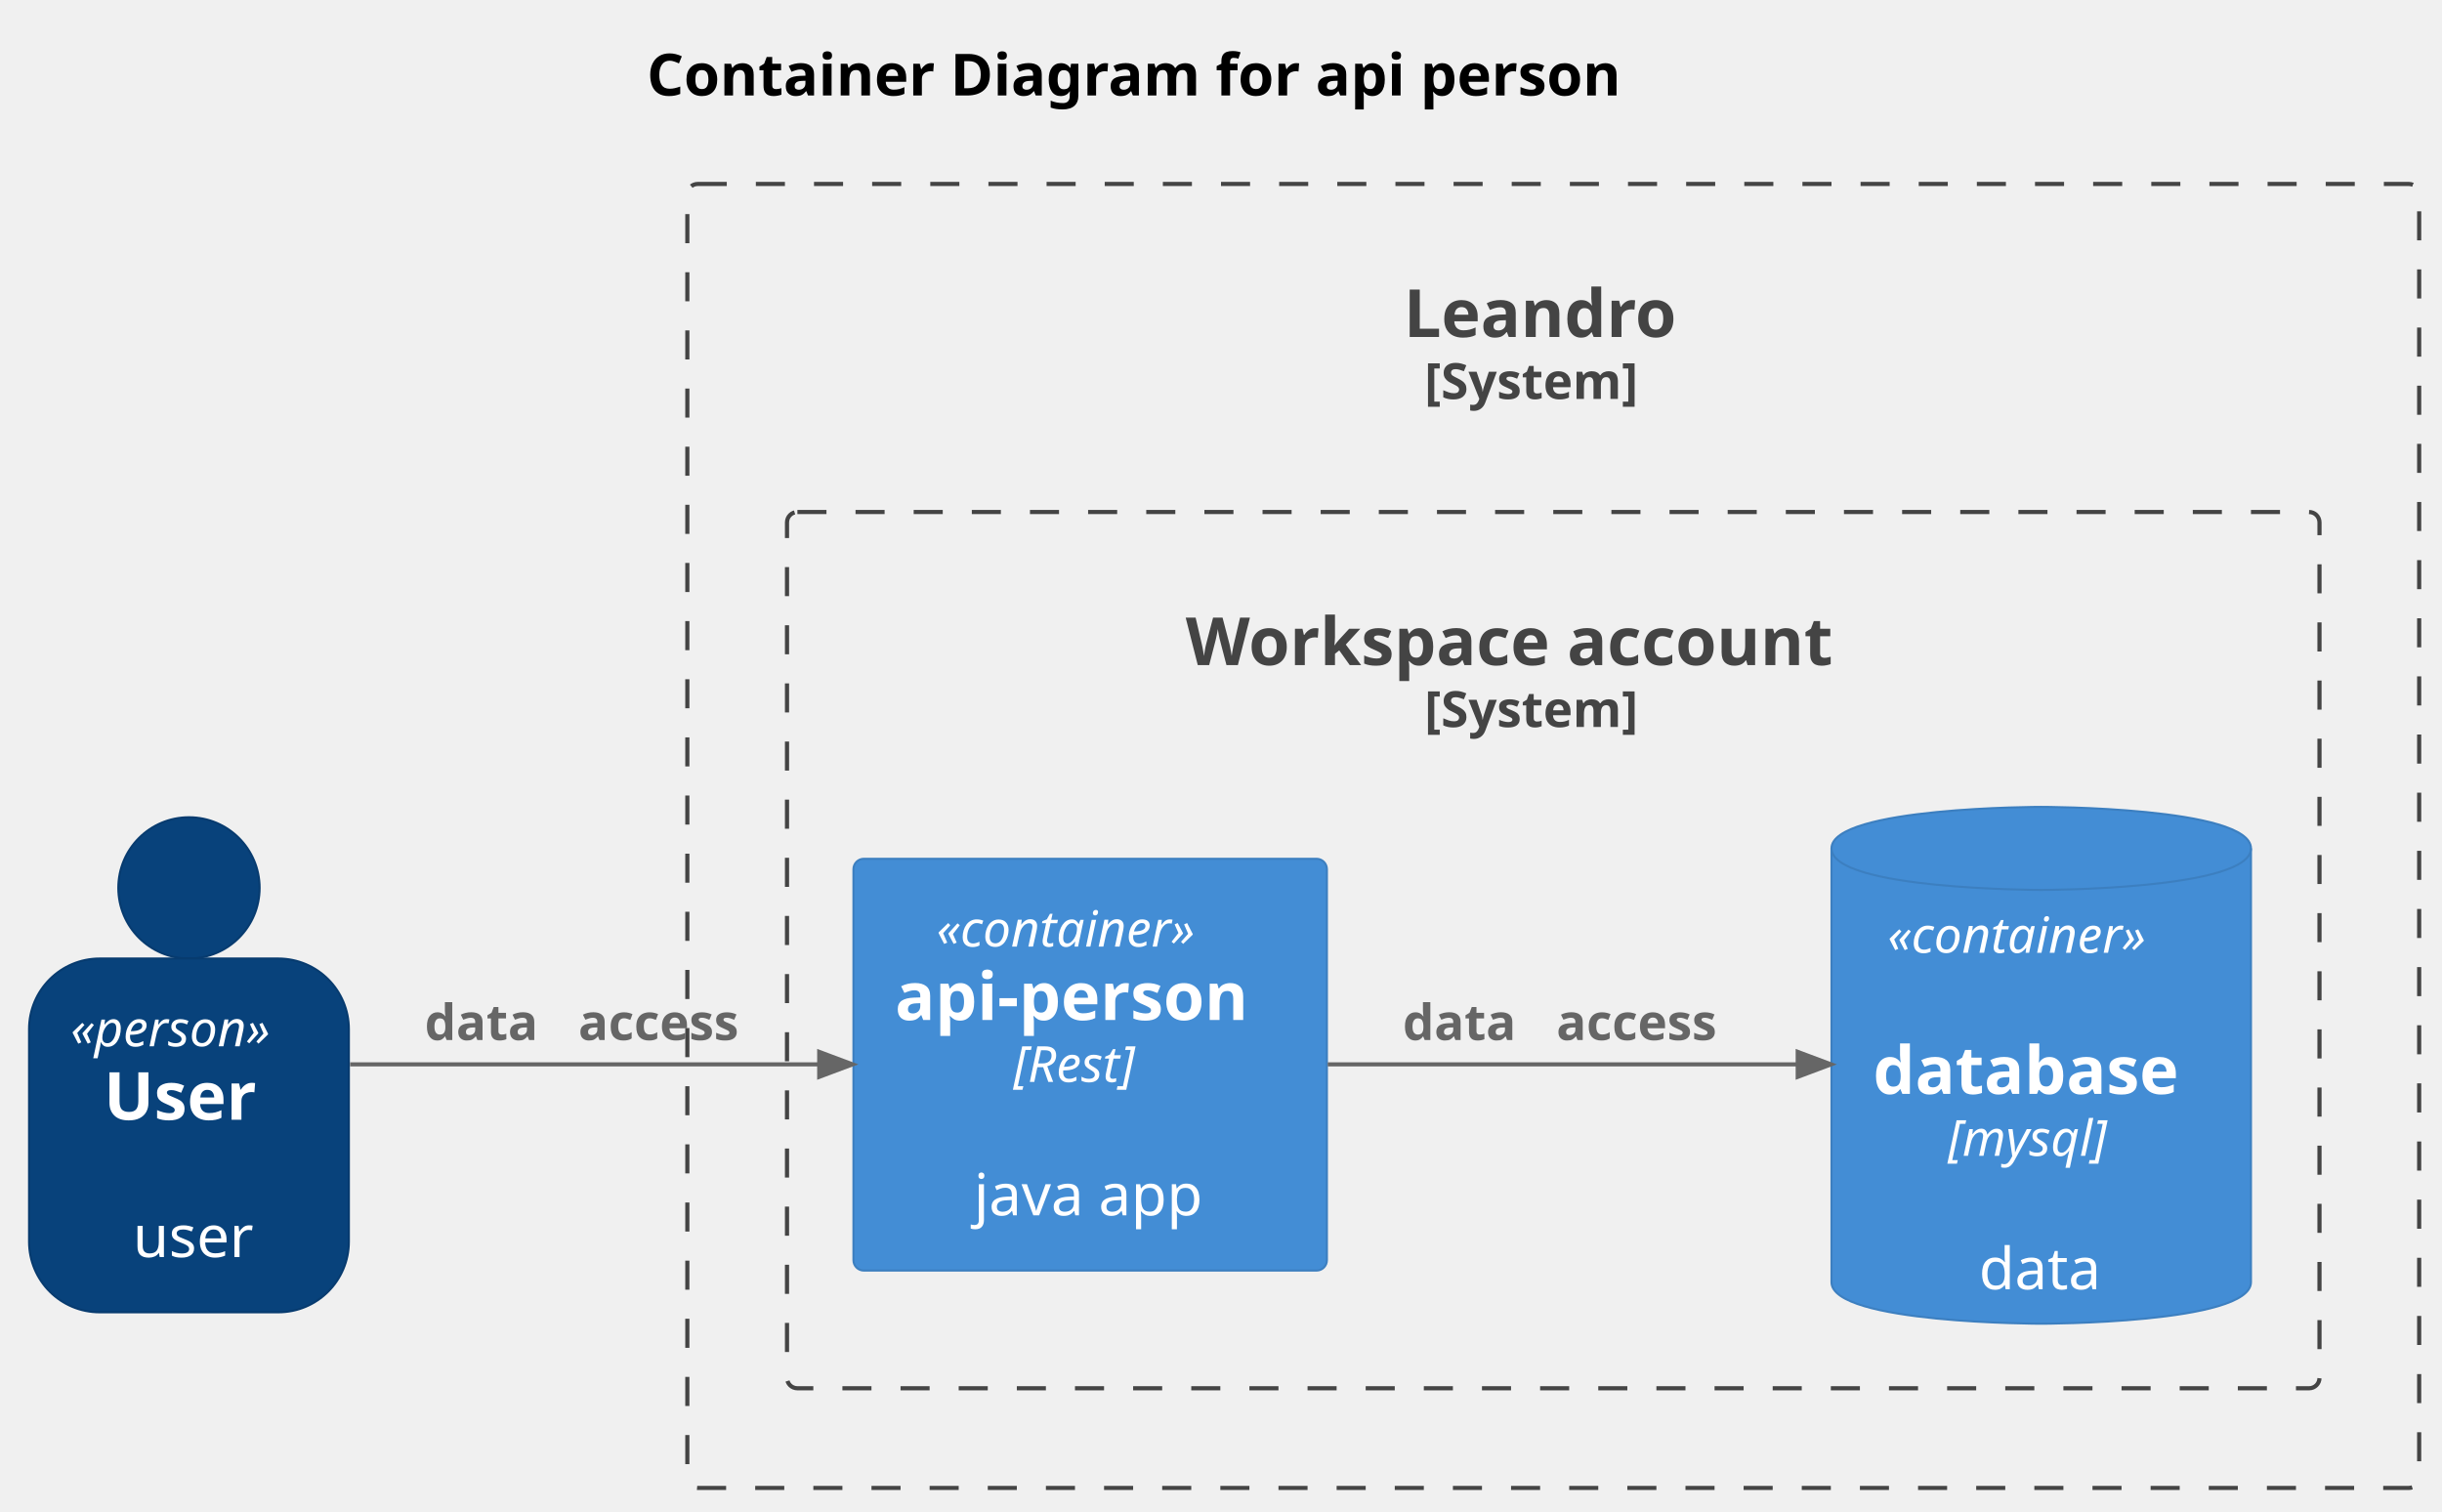
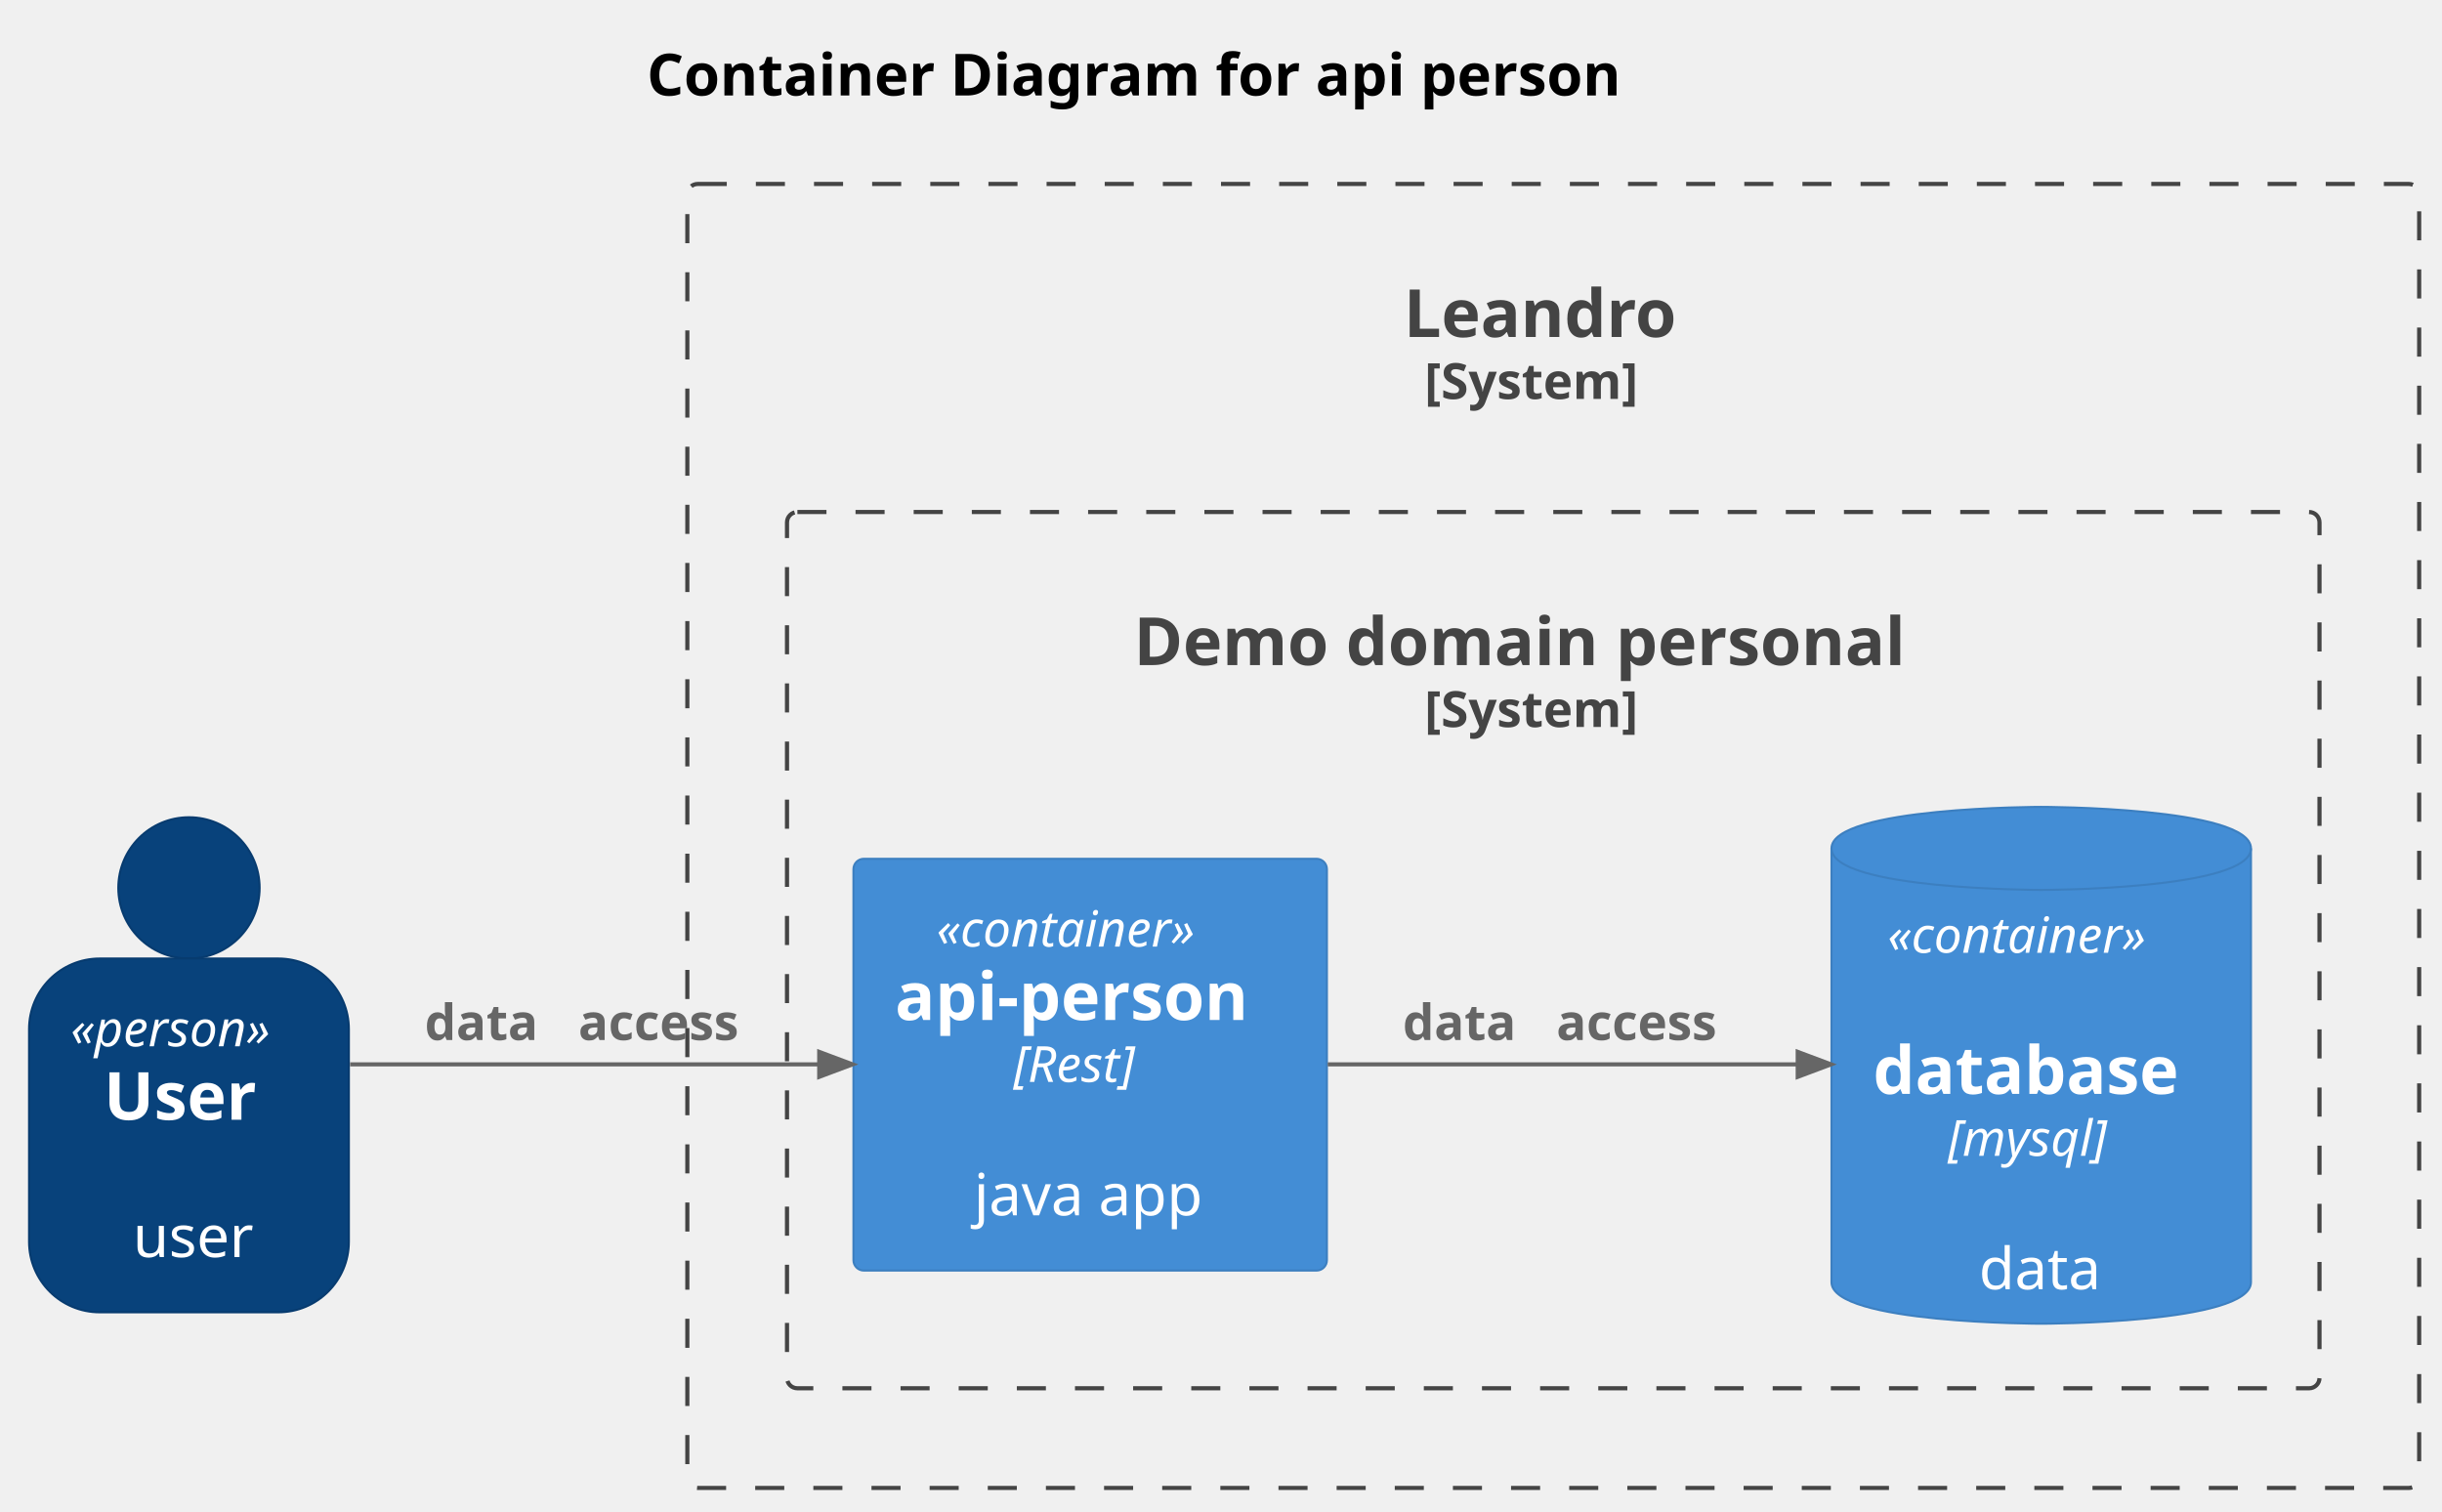
<svg xmlns="http://www.w3.org/2000/svg" contentStyleType="text/css" height="364px" preserveAspectRatio="none" style="width:588px;height:364px;background:#FFFFFF;" version="1.1" viewBox="0 0 588 364" width="588px" zoomAndPan="magnify">
  <defs />
  <g>
    <text fill="#000000" font-family="sans-serif" font-size="14" font-weight="bold" lengthAdjust="spacing" textLength="263" x="155.75" y="22.995">Container Diagram for api person</text>
    <g id="cluster_Leandro">
      <rect fill="none" height="314" rx="2.5" ry="2.5" style="stroke:#444444;stroke-width:1.0;stroke-dasharray:7.0,7.0;" width="417" x="165.5" y="44.297" />
      <text fill="#444444" font-family="sans-serif" font-size="16" font-weight="bold" lengthAdjust="spacing" textLength="72" x="338" y="81.148">Leandro</text>
      <text fill="#444444" font-family="sans-serif" font-size="12" font-weight="bold" lengthAdjust="spacing" textLength="62" x="343" y="96.061">[System]</text>
    </g>
    <g id="cluster_productSystem">
      <rect fill="none" height="211" rx="2.5" ry="2.5" style="stroke:#444444;stroke-width:1.0;stroke-dasharray:7.0,7.0;" width="369" x="189.5" y="123.297" />
-       <text fill="#444444" font-family="sans-serif" font-size="16" font-weight="bold" lengthAdjust="spacing" textLength="177" x="285.5" y="160.148">Workspace account</text>
+       <text fill="#444444" font-family="sans-serif" font-size="16" font-weight="bold" lengthAdjust="spacing" textLength="202" x="273" y="160.148">Demo domain personal</text>
      <text fill="#444444" font-family="sans-serif" font-size="12" font-weight="bold" lengthAdjust="spacing" textLength="62" x="343" y="175.06">[System]</text>
    </g>
    <g id="elem_api_person">
      <rect fill="#438DD5" height="99.156" rx="2.5" ry="2.5" style="stroke:#3C7FC0;stroke-width:0.5;" width="114" x="205.5" y="206.797" />
      <text fill="#FFFFFF" font-family="sans-serif" font-size="12" font-style="italic" lengthAdjust="spacing" textLength="74" x="225.5" y="227.935">«container»</text>
      <text fill="#FFFFFF" font-family="sans-serif" font-size="16" font-weight="bold" lengthAdjust="spacing" textLength="94" x="215.5" y="245.617">api-person</text>
      <text fill="#FFFFFF" font-family="sans-serif" font-size="12" font-style="italic" lengthAdjust="spacing" textLength="37" x="244" y="260.529">[Rest]</text>
      <text fill="#FFFFFF" font-family="sans-serif" font-size="14" lengthAdjust="spacing" textLength="4" x="260.5" y="276.354"> </text>
      <text fill="#FFFFFF" font-family="sans-serif" font-size="14" lengthAdjust="spacing" textLength="26" x="234.5" y="292.651">java</text>
      <text fill="#FFFFFF" font-family="sans-serif" font-size="14" lengthAdjust="spacing" textLength="4" x="260.5" y="292.651"> </text>
      <text fill="#FFFFFF" font-family="sans-serif" font-size="14" lengthAdjust="spacing" textLength="26" x="264.5" y="292.651">app</text>
    </g>
    <g id="elem_db_person">
      <path d="M441,204.297 C441,194.297 491.5,194.297 491.5,194.297 C491.5,194.297 542,194.297 542,204.297 L542,308.75 C542,318.75 491.5,318.75 491.5,318.75 C491.5,318.75 441,318.75 441,308.75 L441,204.297 " fill="#438DD5" style="stroke:#3C7FC0;stroke-width:0.5;" />
      <path d="M441,204.297 C441,214.297 491.5,214.297 491.5,214.297 C491.5,214.297 542,214.297 542,204.297 " fill="none" style="stroke:#3C7FC0;stroke-width:0.5;" />
      <text fill="#FFFFFF" font-family="sans-serif" font-size="12" font-style="italic" lengthAdjust="spacing" textLength="74" x="454.5" y="229.435">«container»</text>
      <text fill="#FFFFFF" font-family="sans-serif" font-size="14" lengthAdjust="spacing" textLength="4" x="489.5" y="245.261"> </text>
      <text fill="#FFFFFF" font-family="sans-serif" font-size="16" font-weight="bold" lengthAdjust="spacing" textLength="81" x="451" y="263.414">database</text>
      <text fill="#FFFFFF" font-family="sans-serif" font-size="12" font-style="italic" lengthAdjust="spacing" textLength="45" x="469" y="278.326">[mysql]</text>
      <text fill="#FFFFFF" font-family="sans-serif" font-size="14" lengthAdjust="spacing" textLength="4" x="489.5" y="294.151"> </text>
      <text fill="#FFFFFF" font-family="sans-serif" font-size="14" lengthAdjust="spacing" textLength="30" x="476.5" y="310.448">data</text>
    </g>
    <g id="elem_user">
      <ellipse cx="45.5" cy="213.805" fill="#08427B" rx="17.008" ry="17.008" style="stroke:#073B6F;stroke-width:0.5;" />
      <rect fill="#08427B" height="85.188" rx="17.008" ry="17.008" style="stroke:#073B6F;stroke-width:0.5;" width="77" x="7" y="230.813" />
      <text fill="#FFFFFF" font-family="sans-serif" font-size="12" font-style="italic" lengthAdjust="spacing" textLength="57" x="17" y="251.952">«person»</text>
      <text fill="#FFFFFF" font-family="sans-serif" font-size="16" font-weight="bold" lengthAdjust="spacing" textLength="41" x="25" y="269.633">User</text>
      <text fill="#FFFFFF" font-family="sans-serif" font-size="14" lengthAdjust="spacing" textLength="4" x="43.5" y="286.402"> </text>
      <text fill="#FFFFFF" font-family="sans-serif" font-size="14" lengthAdjust="spacing" textLength="4" x="28" y="302.699"> </text>
      <text fill="#FFFFFF" font-family="sans-serif" font-size="14" lengthAdjust="spacing" textLength="31" x="32" y="302.699">user</text>
    </g>
    <g id="link_user_api_person">
      <path d="M84.3,256.297 C115.58,256.297 160.26,256.297 197.06,256.297 " fill="none" id="user-to-api_person" style="stroke:#666666;stroke-width:1.0;" />
      <polygon fill="#666666" points="205.26,256.297,197.26,253.297,197.26,259.297,205.26,256.297" style="stroke:#666666;stroke-width:1.0;" />
      <text fill="#666666" font-family="sans-serif" font-size="12" font-weight="bold" lengthAdjust="spacing" textLength="33" x="102.25" y="250.435">data</text>
      <text fill="#666666" font-family="sans-serif" font-size="12" font-weight="bold" lengthAdjust="spacing" textLength="4" x="135.25" y="250.435"> </text>
      <text fill="#666666" font-family="sans-serif" font-size="12" font-weight="bold" lengthAdjust="spacing" textLength="48" x="139.25" y="250.435">access</text>
    </g>
    <g id="link_api_person_db_person">
      <path d="M319.7,256.297 C354.16,256.297 397.95,256.297 432.7,256.297 " fill="none" id="api_person-to-db_person" style="stroke:#666666;stroke-width:1.0;" />
      <polygon fill="#666666" points="440.87,256.297,432.87,253.297,432.87,259.297,440.87,256.297" style="stroke:#666666;stroke-width:1.0;" />
      <text fill="#666666" font-family="sans-serif" font-size="12" font-weight="bold" lengthAdjust="spacing" textLength="33" x="337.75" y="250.435">data</text>
      <text fill="#666666" font-family="sans-serif" font-size="12" font-weight="bold" lengthAdjust="spacing" textLength="4" x="370.75" y="250.435"> </text>
      <text fill="#666666" font-family="sans-serif" font-size="12" font-weight="bold" lengthAdjust="spacing" textLength="48" x="374.75" y="250.435">access</text>
    </g>
  </g>
</svg>
